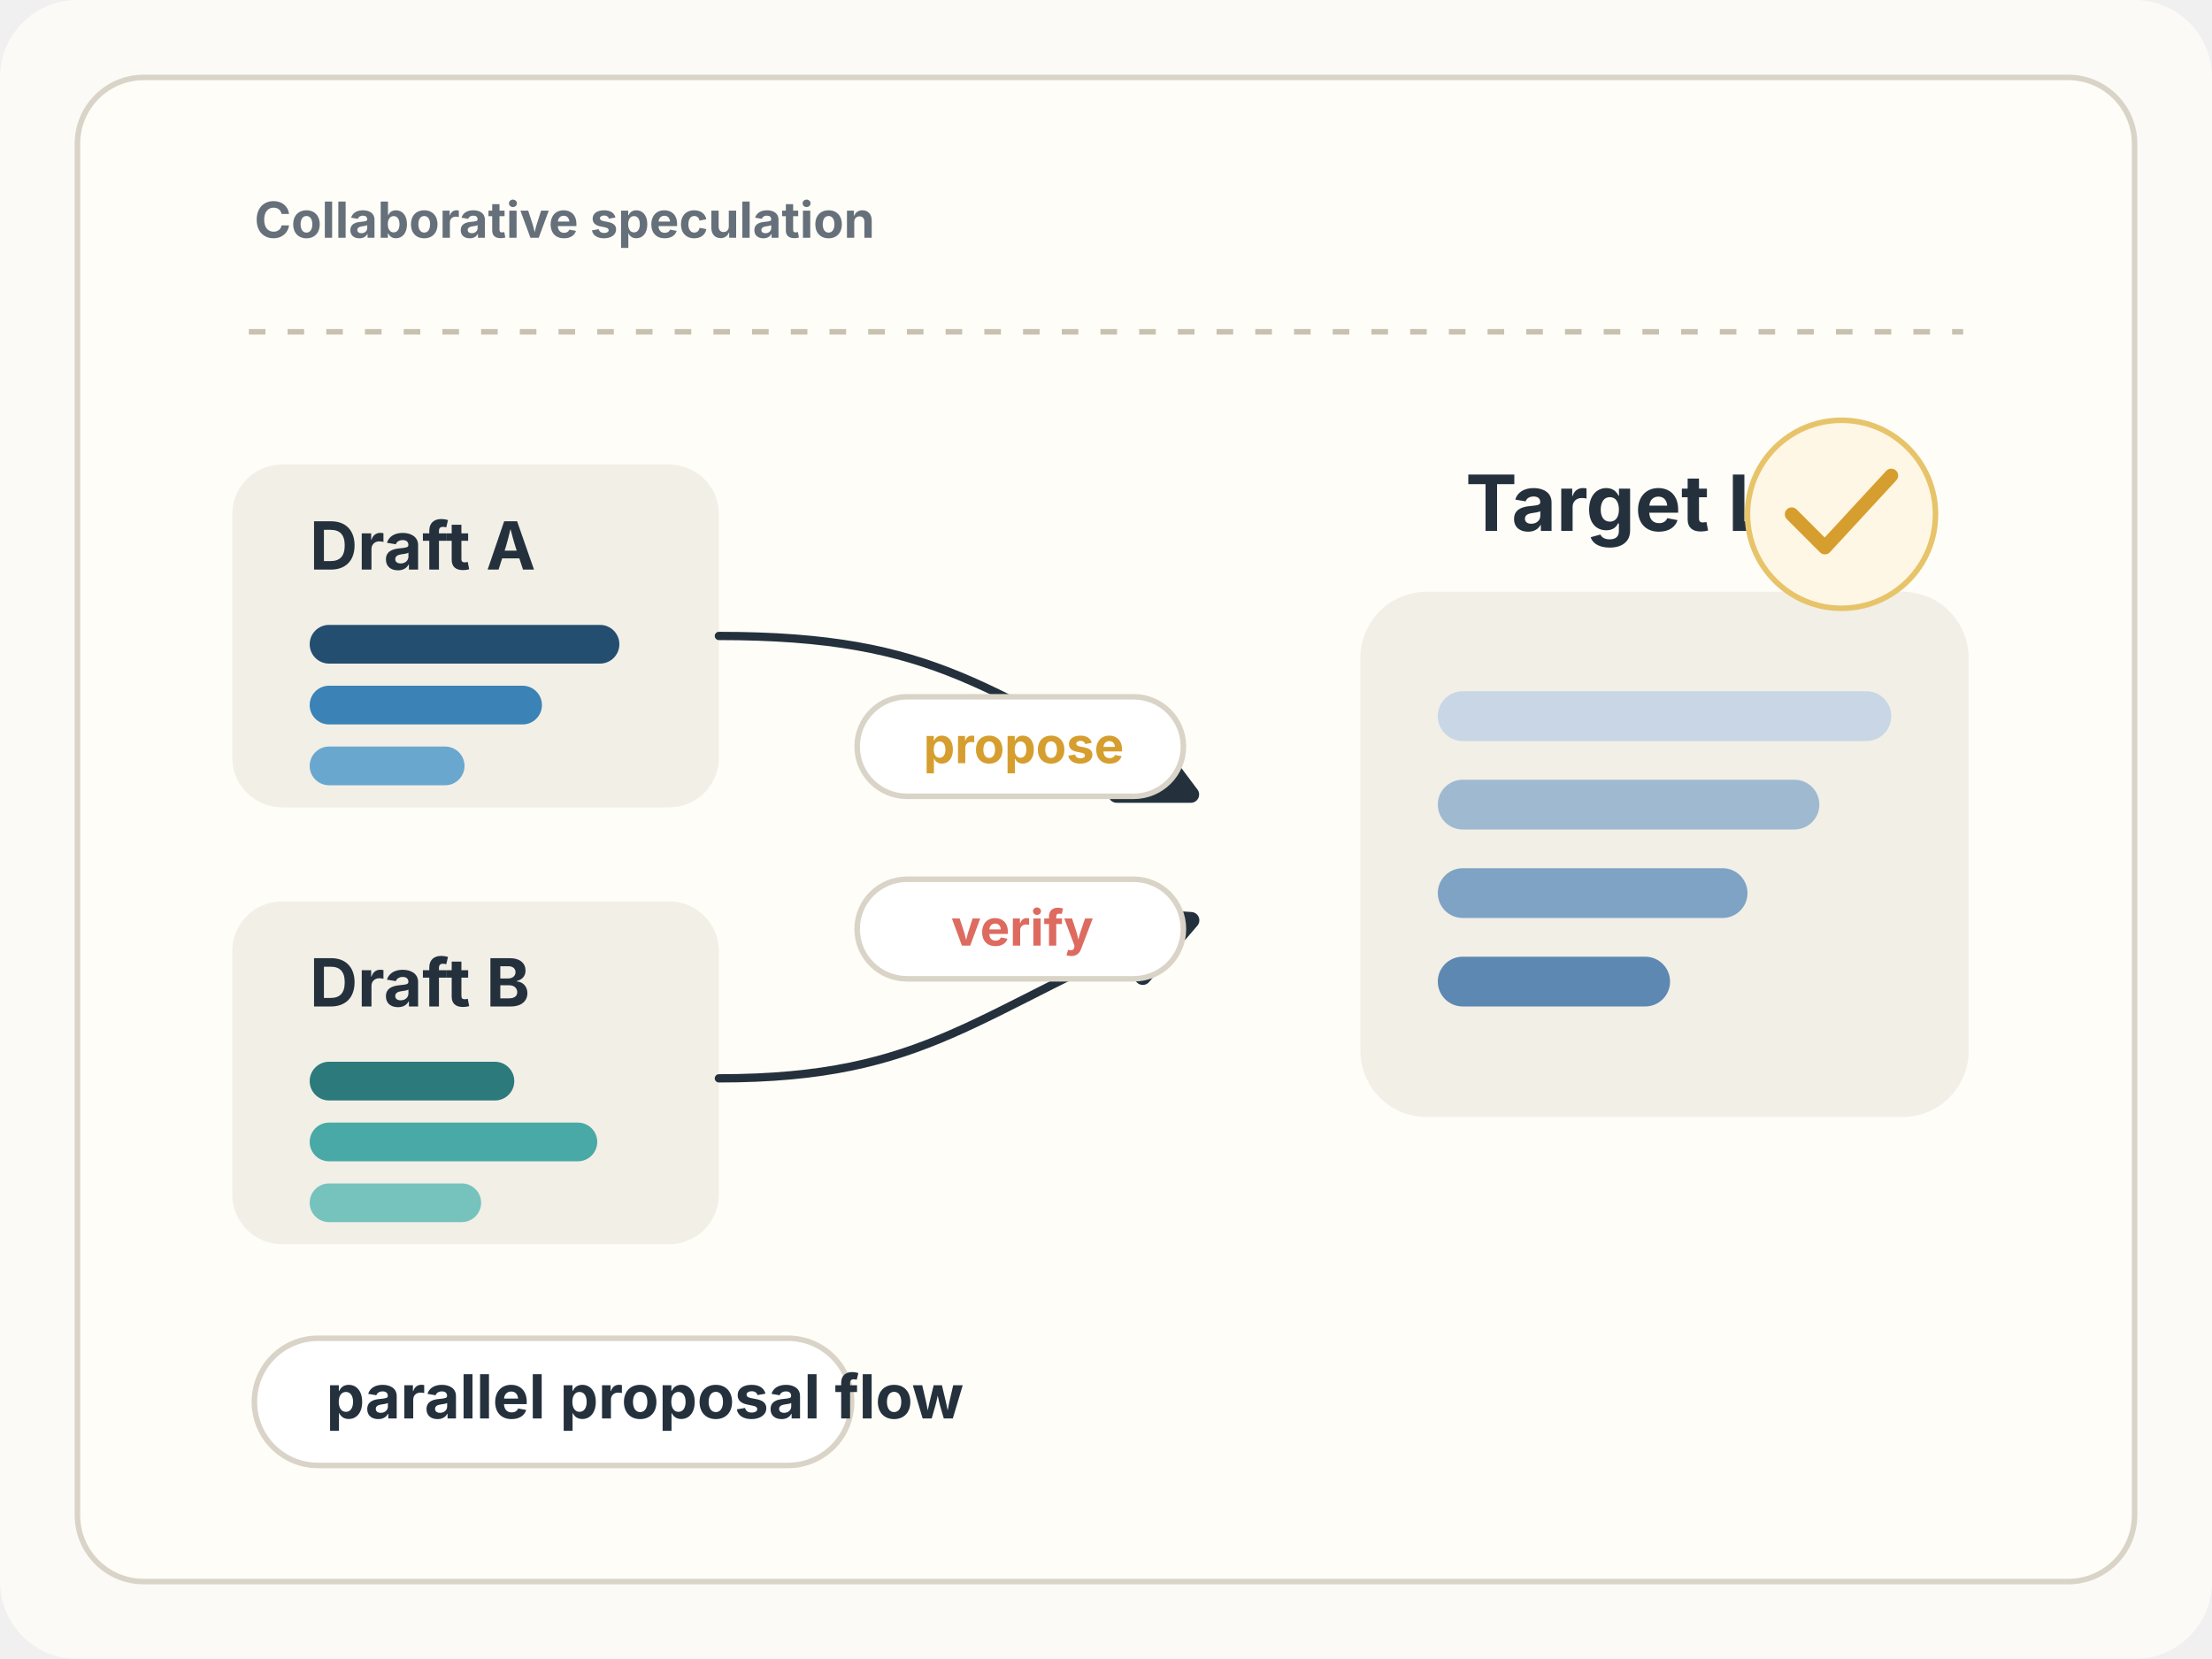
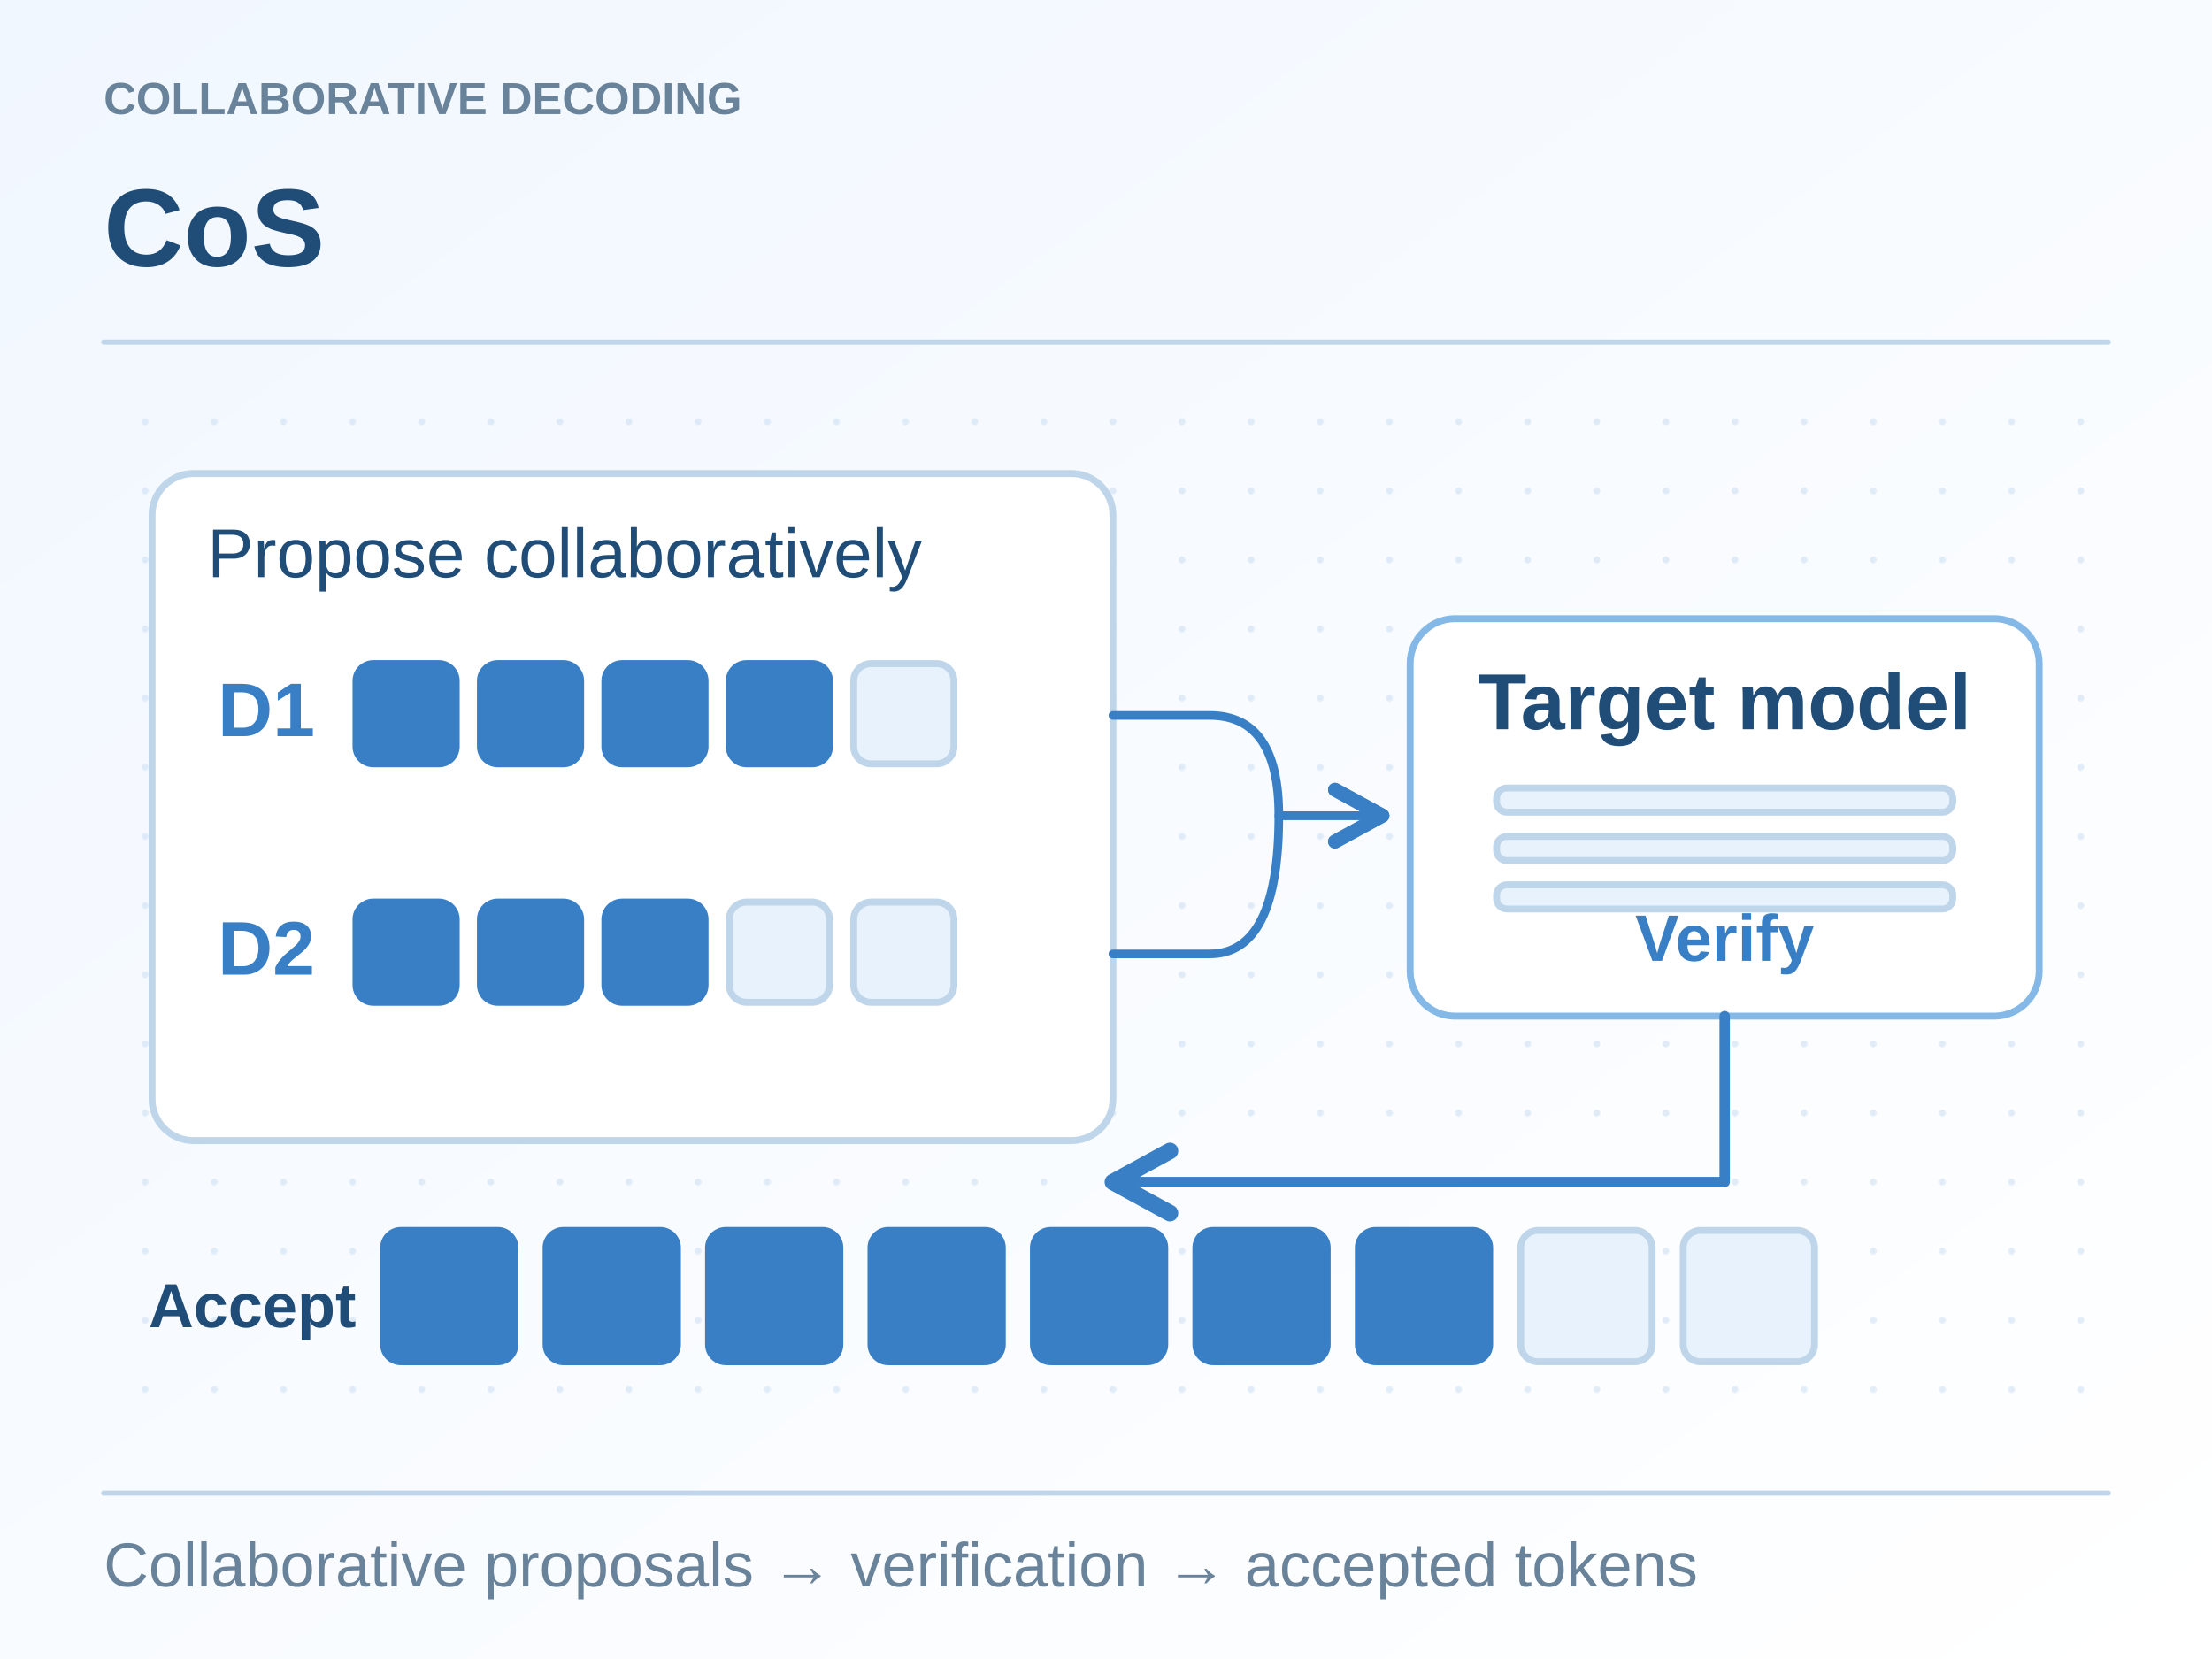
- <svg xmlns="http://www.w3.org/2000/svg" width="800" height="600" viewBox="0 0 800 600" fill="none">
+ <svg xmlns="http://www.w3.org/2000/svg" width="640" height="480" viewBox="0 0 640 480" role="img" aria-labelledby="title desc">
  <defs>
-     <style>
-       .bg { fill: #fbfaf6; }
-       .frame { fill: #fffdf8; stroke: #d9d4c7; stroke-width: 2; }
-       .soft { fill: #f2efe7; }
-       .ink { fill: #24313d; }
-       .muted { fill: #66707a; }
-       .navy { fill: #234e70; }
-       .teal { fill: #2c7a7b; }
-       .gold { fill: #d69e2e; }
-       .coral { fill: #dd6b5f; }
-       .line { stroke: #24313d; stroke-width: 3; stroke-linecap: round; stroke-linejoin: round; }
-       .dash { stroke: #c9c1b0; stroke-width: 2; stroke-dasharray: 6 8; }
-       text { font-family: -apple-system, BlinkMacSystemFont, 'Segoe UI', sans-serif; }
-     </style>
-     <marker id="arrow-dark" markerWidth="10" markerHeight="10" refX="8" refY="5" orient="auto">
-       <path d="M1 1L9 5L1 9" fill="none" stroke="#24313d" stroke-width="2" stroke-linecap="round" stroke-linejoin="round" />
+     <linearGradient id="paper" x1="0" y1="0" x2="1" y2="1">
+       <stop stop-color="#f1f7ff" />
+       <stop offset="1" stop-color="#ffffff" />
+     </linearGradient>
+     <pattern id="dots" width="20" height="20" patternUnits="userSpaceOnUse">
+       <circle cx="2" cy="2" r="1" fill="#caddef" />
+     </pattern>
+     <marker id="arrow" markerWidth="8" markerHeight="8" refX="6.5" refY="4" orient="auto-start-reverse">
+       <path d="M1 1L6.5 4L1 7" fill="none" stroke="#397fc6" stroke-width="1.6" stroke-linecap="round" stroke-linejoin="round" />
    </marker>
  </defs>
-   <rect class="bg" width="800" height="600" rx="28" />
-   <rect x="28" y="28" width="744" height="544" rx="24" class="frame" />
-   <path d="M90 120H710" class="dash" />
-   <text x="92" y="86" font-size="18" font-weight="700" class="muted">Collaborative speculation</text>
-   <rect x="84" y="168" width="176" height="124" rx="18" class="soft" />
-   <rect x="84" y="326" width="176" height="124" rx="18" class="soft" />
-   <rect x="492" y="214" width="220" height="190" rx="24" class="soft" />
-   <rect x="520" y="250" width="164" height="18" rx="9" fill="#c8d6e5" />
-   <rect x="520" y="282" width="138" height="18" rx="9" fill="#9fbad0" />
-   <rect x="520" y="314" width="112" height="18" rx="9" fill="#7ea3c4" />
-   <rect x="520" y="346" width="84" height="18" rx="9" fill="#5d88b2" />
-   <text x="112" y="206" font-size="24" font-weight="700" class="ink">Draft A</text>
-   <text x="112" y="364" font-size="24" font-weight="700" class="ink">Draft B</text>
-   <text x="530" y="192" font-size="28" font-weight="700" class="ink">Target LLM</text>
-   <rect x="112" y="226" width="112" height="14" rx="7" class="navy" />
-   <rect x="112" y="248" width="84" height="14" rx="7" fill="#3b82b6" />
-   <rect x="112" y="270" width="56" height="14" rx="7" fill="#6aa7cf" />
-   <rect x="112" y="384" width="74" height="14" rx="7" class="teal" />
-   <rect x="112" y="406" width="104" height="14" rx="7" fill="#49a9a6" />
-   <rect x="112" y="428" width="62" height="14" rx="7" fill="#76c3bd" />
-   <path d="M260 230C340 230 356 250 428 286" class="line" marker-end="url(#arrow-dark)" />
-   <path d="M260 390C336 390 352 366 428 334" class="line" marker-end="url(#arrow-dark)" />
-   <rect x="310" y="252" width="118" height="36" rx="18" fill="#fff" stroke="#d9d4c7" stroke-width="2" />
-   <text x="334" y="276" font-size="18" font-weight="700" class="gold">propose</text>
-   <rect x="310" y="318" width="118" height="36" rx="18" fill="#fff" stroke="#d9d4c7" stroke-width="2" />
-   <text x="344" y="342" font-size="18" font-weight="700" class="coral">verify</text>
-   <circle cx="666" cy="186" r="34" fill="#fff7e5" stroke="#e7c46a" stroke-width="2" />
-   <path d="M648 186L660 198L684 172" stroke="#d69e2e" stroke-width="5" stroke-linecap="round" stroke-linejoin="round" />
-   <rect x="92" y="484" width="216" height="46" rx="23" fill="#fff" stroke="#d9d4c7" stroke-width="2" />
-   <text x="118" y="513" font-size="22" font-weight="700" class="ink">parallel proposal flow</text>
+   <rect width="640" height="480" fill="url(#paper)" />
+   <rect x="24" y="110" width="592" height="306" fill="url(#dots)" opacity=".55" />
+   <g font-family="Arial, Helvetica, sans-serif">
+     <text x="30" y="33" font-size="13" font-weight="700" fill="#69839b" text-anchor="start">COLLABORATIVE DECODING</text>
+     <text x="30" y="77" font-size="32" font-weight="700" fill="#204d78" text-anchor="start">CoS</text>
+     <path d="M30 99L610 99" stroke="#bfd5e9" stroke-width="1.5" fill="none" stroke-linecap="round" stroke-linejoin="round" />
+     <rect x="44" y="137" width="278" height="193" rx="12" fill="#ffffff" stroke="#bfd5e9" stroke-width="2" />
+     <text x="60" y="167" font-size="20" font-weight="500" fill="#204d78" text-anchor="start">Propose collaboratively</text>
+     <text x="63" y="213" font-size="22" font-weight="600" fill="#397fc6" text-anchor="start">D1</text>
+     <rect x="103" y="192" width="29" height="29" rx="5" fill="#397fc6" stroke="#397fc6" stroke-width="2" />
+     <rect x="139" y="192" width="29" height="29" rx="5" fill="#397fc6" stroke="#397fc6" stroke-width="2" />
+     <rect x="175" y="192" width="29" height="29" rx="5" fill="#397fc6" stroke="#397fc6" stroke-width="2" />
+     <rect x="211" y="192" width="29" height="29" rx="5" fill="#397fc6" stroke="#397fc6" stroke-width="2" />
+     <rect x="247" y="192" width="29" height="29" rx="5" fill="#e8f2fc" stroke="#bfd5e9" stroke-width="2" />
+     <path d="M322 207H350Q370 207 370 236H400" stroke="#397fc6" stroke-width="2.5" fill="none" stroke-linecap="round" stroke-linejoin="round" marker-end="url(#arrow)" />
+     <text x="63" y="282" font-size="22" font-weight="600" fill="#397fc6" text-anchor="start">D2</text>
+     <rect x="103" y="261" width="29" height="29" rx="5" fill="#397fc6" stroke="#397fc6" stroke-width="2" />
+     <rect x="139" y="261" width="29" height="29" rx="5" fill="#397fc6" stroke="#397fc6" stroke-width="2" />
+     <rect x="175" y="261" width="29" height="29" rx="5" fill="#397fc6" stroke="#397fc6" stroke-width="2" />
+     <rect x="211" y="261" width="29" height="29" rx="5" fill="#e8f2fc" stroke="#bfd5e9" stroke-width="2" />
+     <rect x="247" y="261" width="29" height="29" rx="5" fill="#e8f2fc" stroke="#bfd5e9" stroke-width="2" />
+     <path d="M322 276H350Q370 276 370 236H400" stroke="#397fc6" stroke-width="2.5" fill="none" stroke-linecap="round" stroke-linejoin="round" marker-end="url(#arrow)" />
+     <rect x="408" y="179" width="182" height="115" rx="13" fill="#ffffff" stroke="#83b8e7" stroke-width="2" />
+     <text x="499" y="211" font-size="23" font-weight="600" fill="#204d78" text-anchor="middle">Target model</text>
+     <rect x="433" y="228" width="132" height="7" rx="3" fill="#e8f2fc" stroke="#bfd5e9" stroke-width="2" />
+     <rect x="433" y="242" width="132" height="7" rx="3" fill="#e8f2fc" stroke="#bfd5e9" stroke-width="2" />
+     <rect x="433" y="256" width="132" height="7" rx="3" fill="#e8f2fc" stroke="#bfd5e9" stroke-width="2" />
+     <text x="499" y="278" font-size="19" font-weight="600" fill="#397fc6" text-anchor="middle">Verify</text>
+     <path d="M499 294V342H322" stroke="#397fc6" stroke-width="3" fill="none" stroke-linecap="round" stroke-linejoin="round" marker-end="url(#arrow)" />
+     <rect x="111" y="356" width="38" height="38" rx="5" fill="#397fc6" stroke="#397fc6" stroke-width="2" />
+     <rect x="158" y="356" width="38" height="38" rx="5" fill="#397fc6" stroke="#397fc6" stroke-width="2" />
+     <rect x="205" y="356" width="38" height="38" rx="5" fill="#397fc6" stroke="#397fc6" stroke-width="2" />
+     <rect x="252" y="356" width="38" height="38" rx="5" fill="#397fc6" stroke="#397fc6" stroke-width="2" />
+     <rect x="299" y="356" width="38" height="38" rx="5" fill="#397fc6" stroke="#397fc6" stroke-width="2" />
+     <rect x="346" y="356" width="38" height="38" rx="5" fill="#397fc6" stroke="#397fc6" stroke-width="2" />
+     <rect x="393" y="356" width="38" height="38" rx="5" fill="#397fc6" stroke="#397fc6" stroke-width="2" />
+     <rect x="440" y="356" width="38" height="38" rx="5" fill="#e8f2fc" stroke="#bfd5e9" stroke-width="2" />
+     <rect x="487" y="356" width="38" height="38" rx="5" fill="#e8f2fc" stroke="#bfd5e9" stroke-width="2" />
+     <text x="43" y="384" font-size="18" font-weight="600" fill="#204d78" text-anchor="start">Accept</text>
+     <path d="M30 432L610 432" stroke="#bfd5e9" stroke-width="1.5" fill="none" stroke-linecap="round" stroke-linejoin="round" />
+     <text x="30" y="459" font-size="18" font-weight="500" fill="#69839b" text-anchor="start">Collaborative proposals → verification → accepted tokens</text>
+   </g>
</svg>
